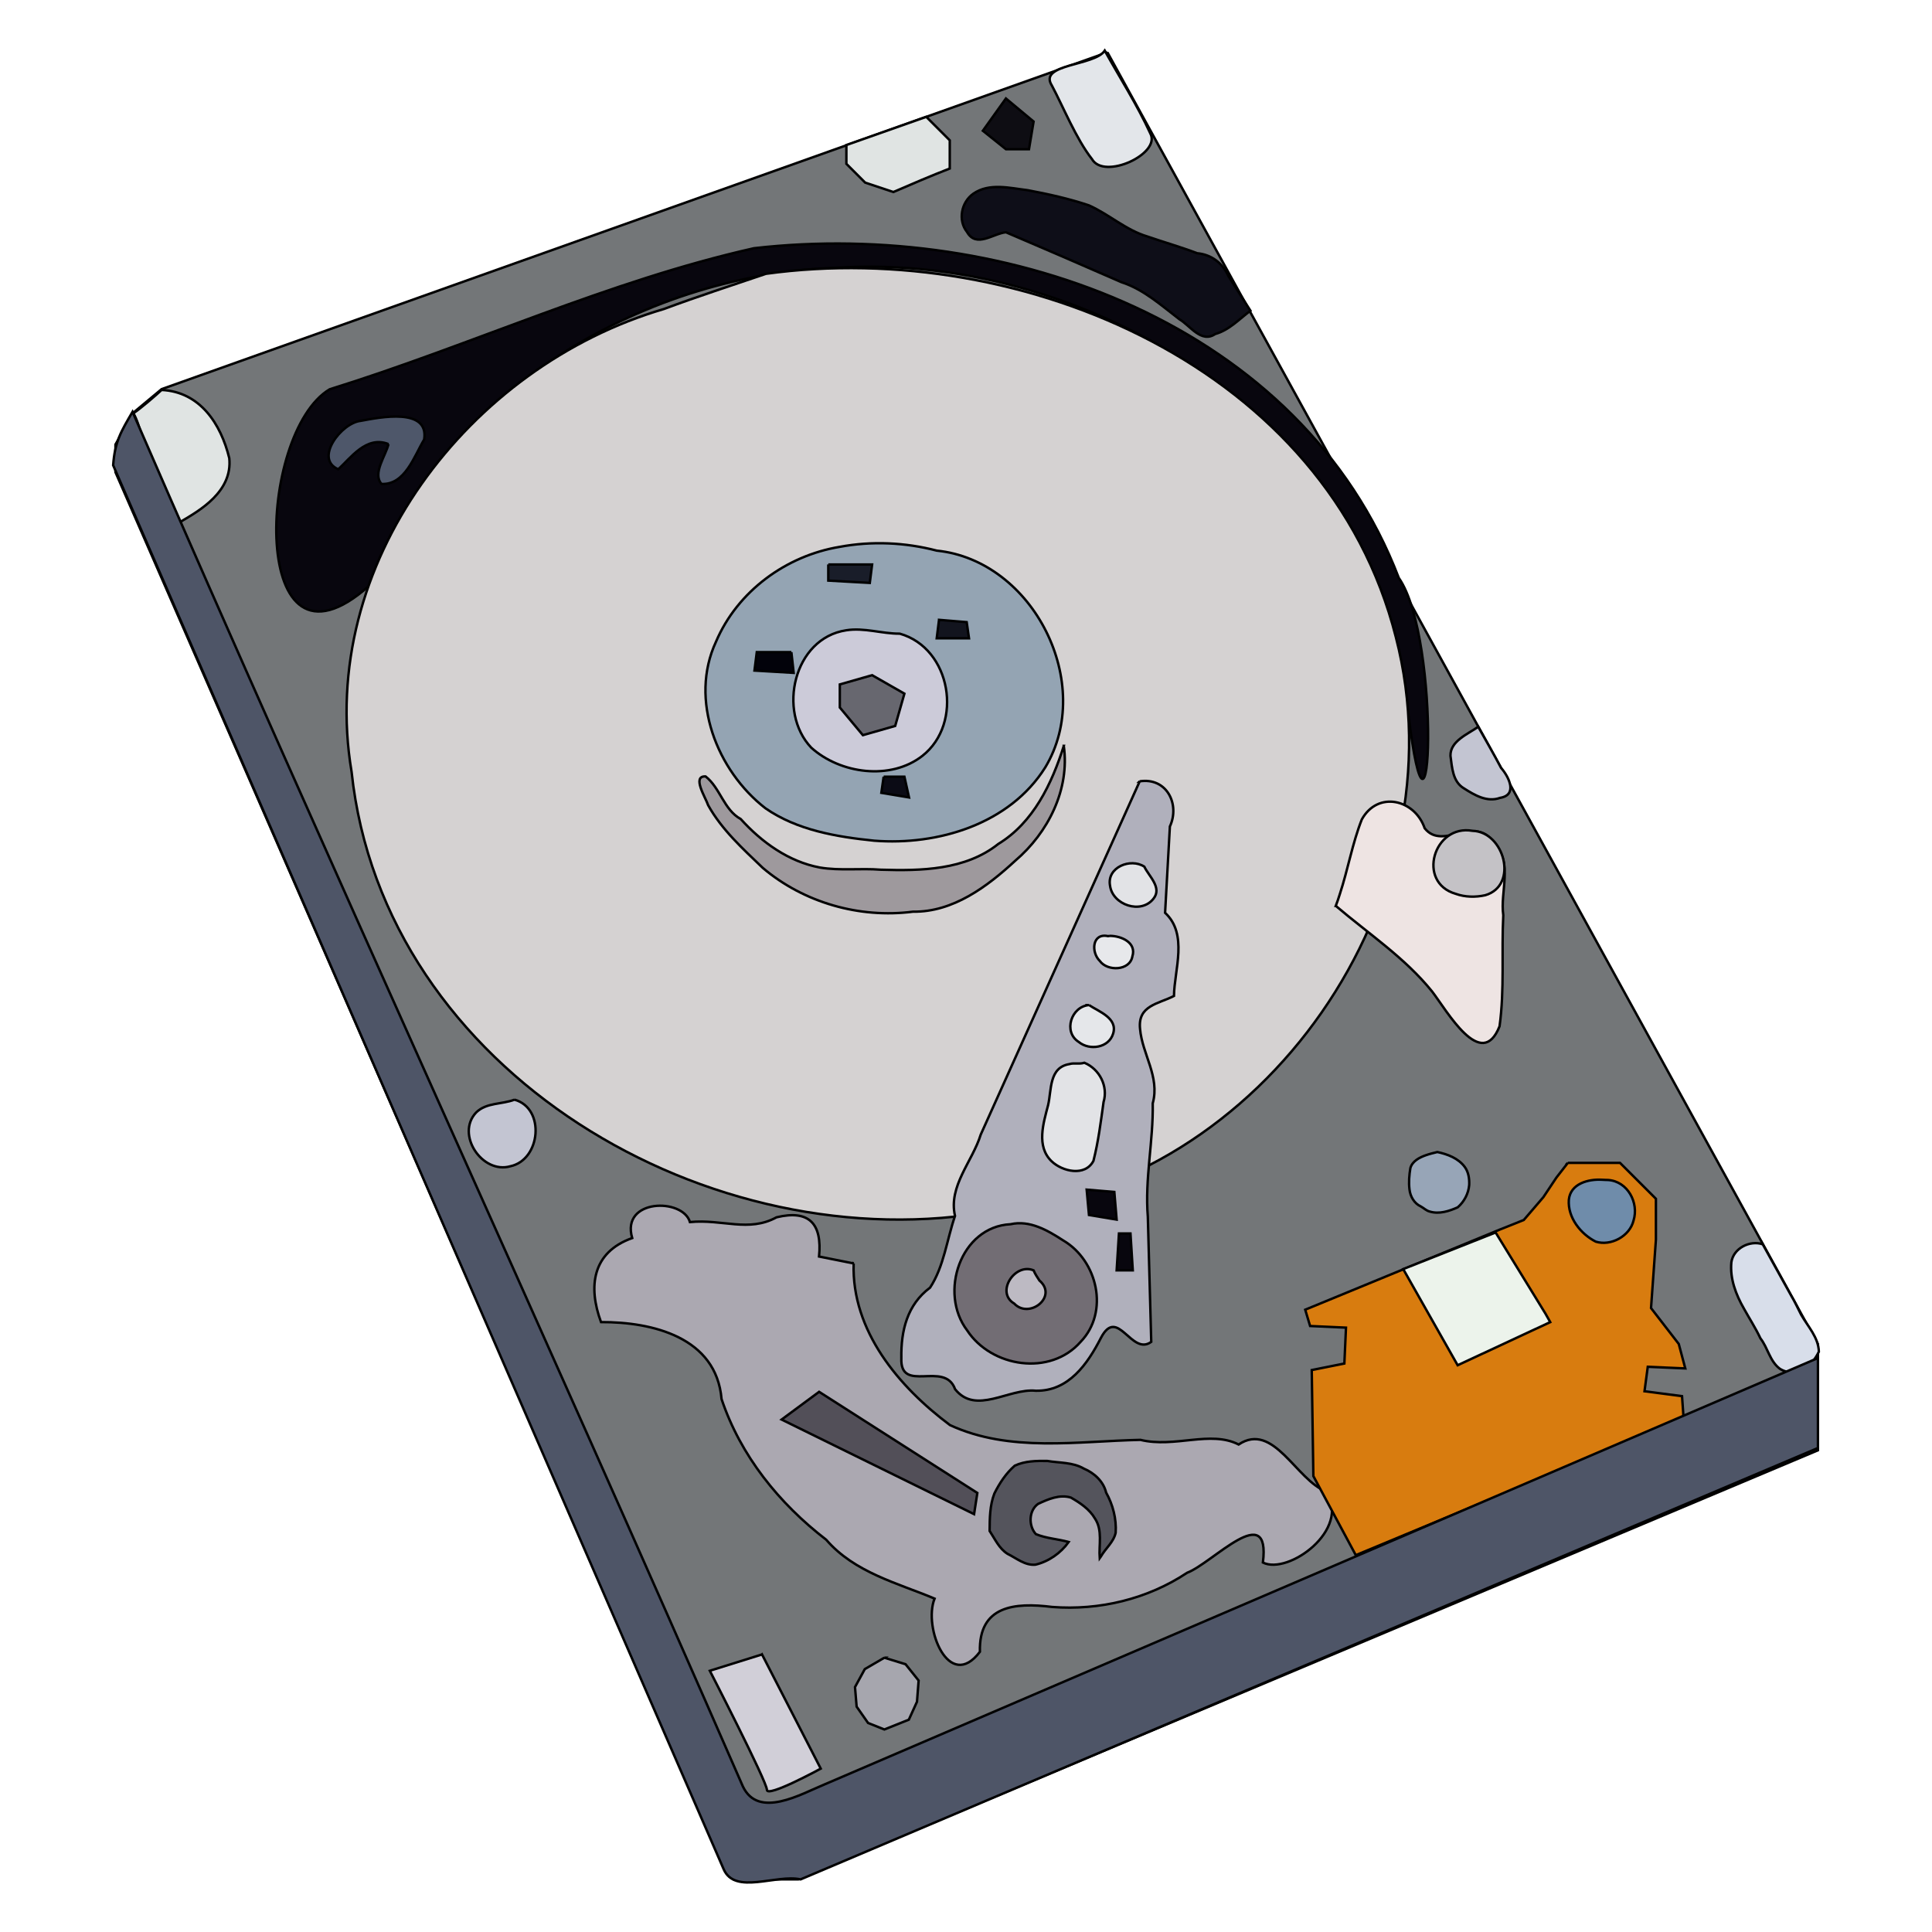
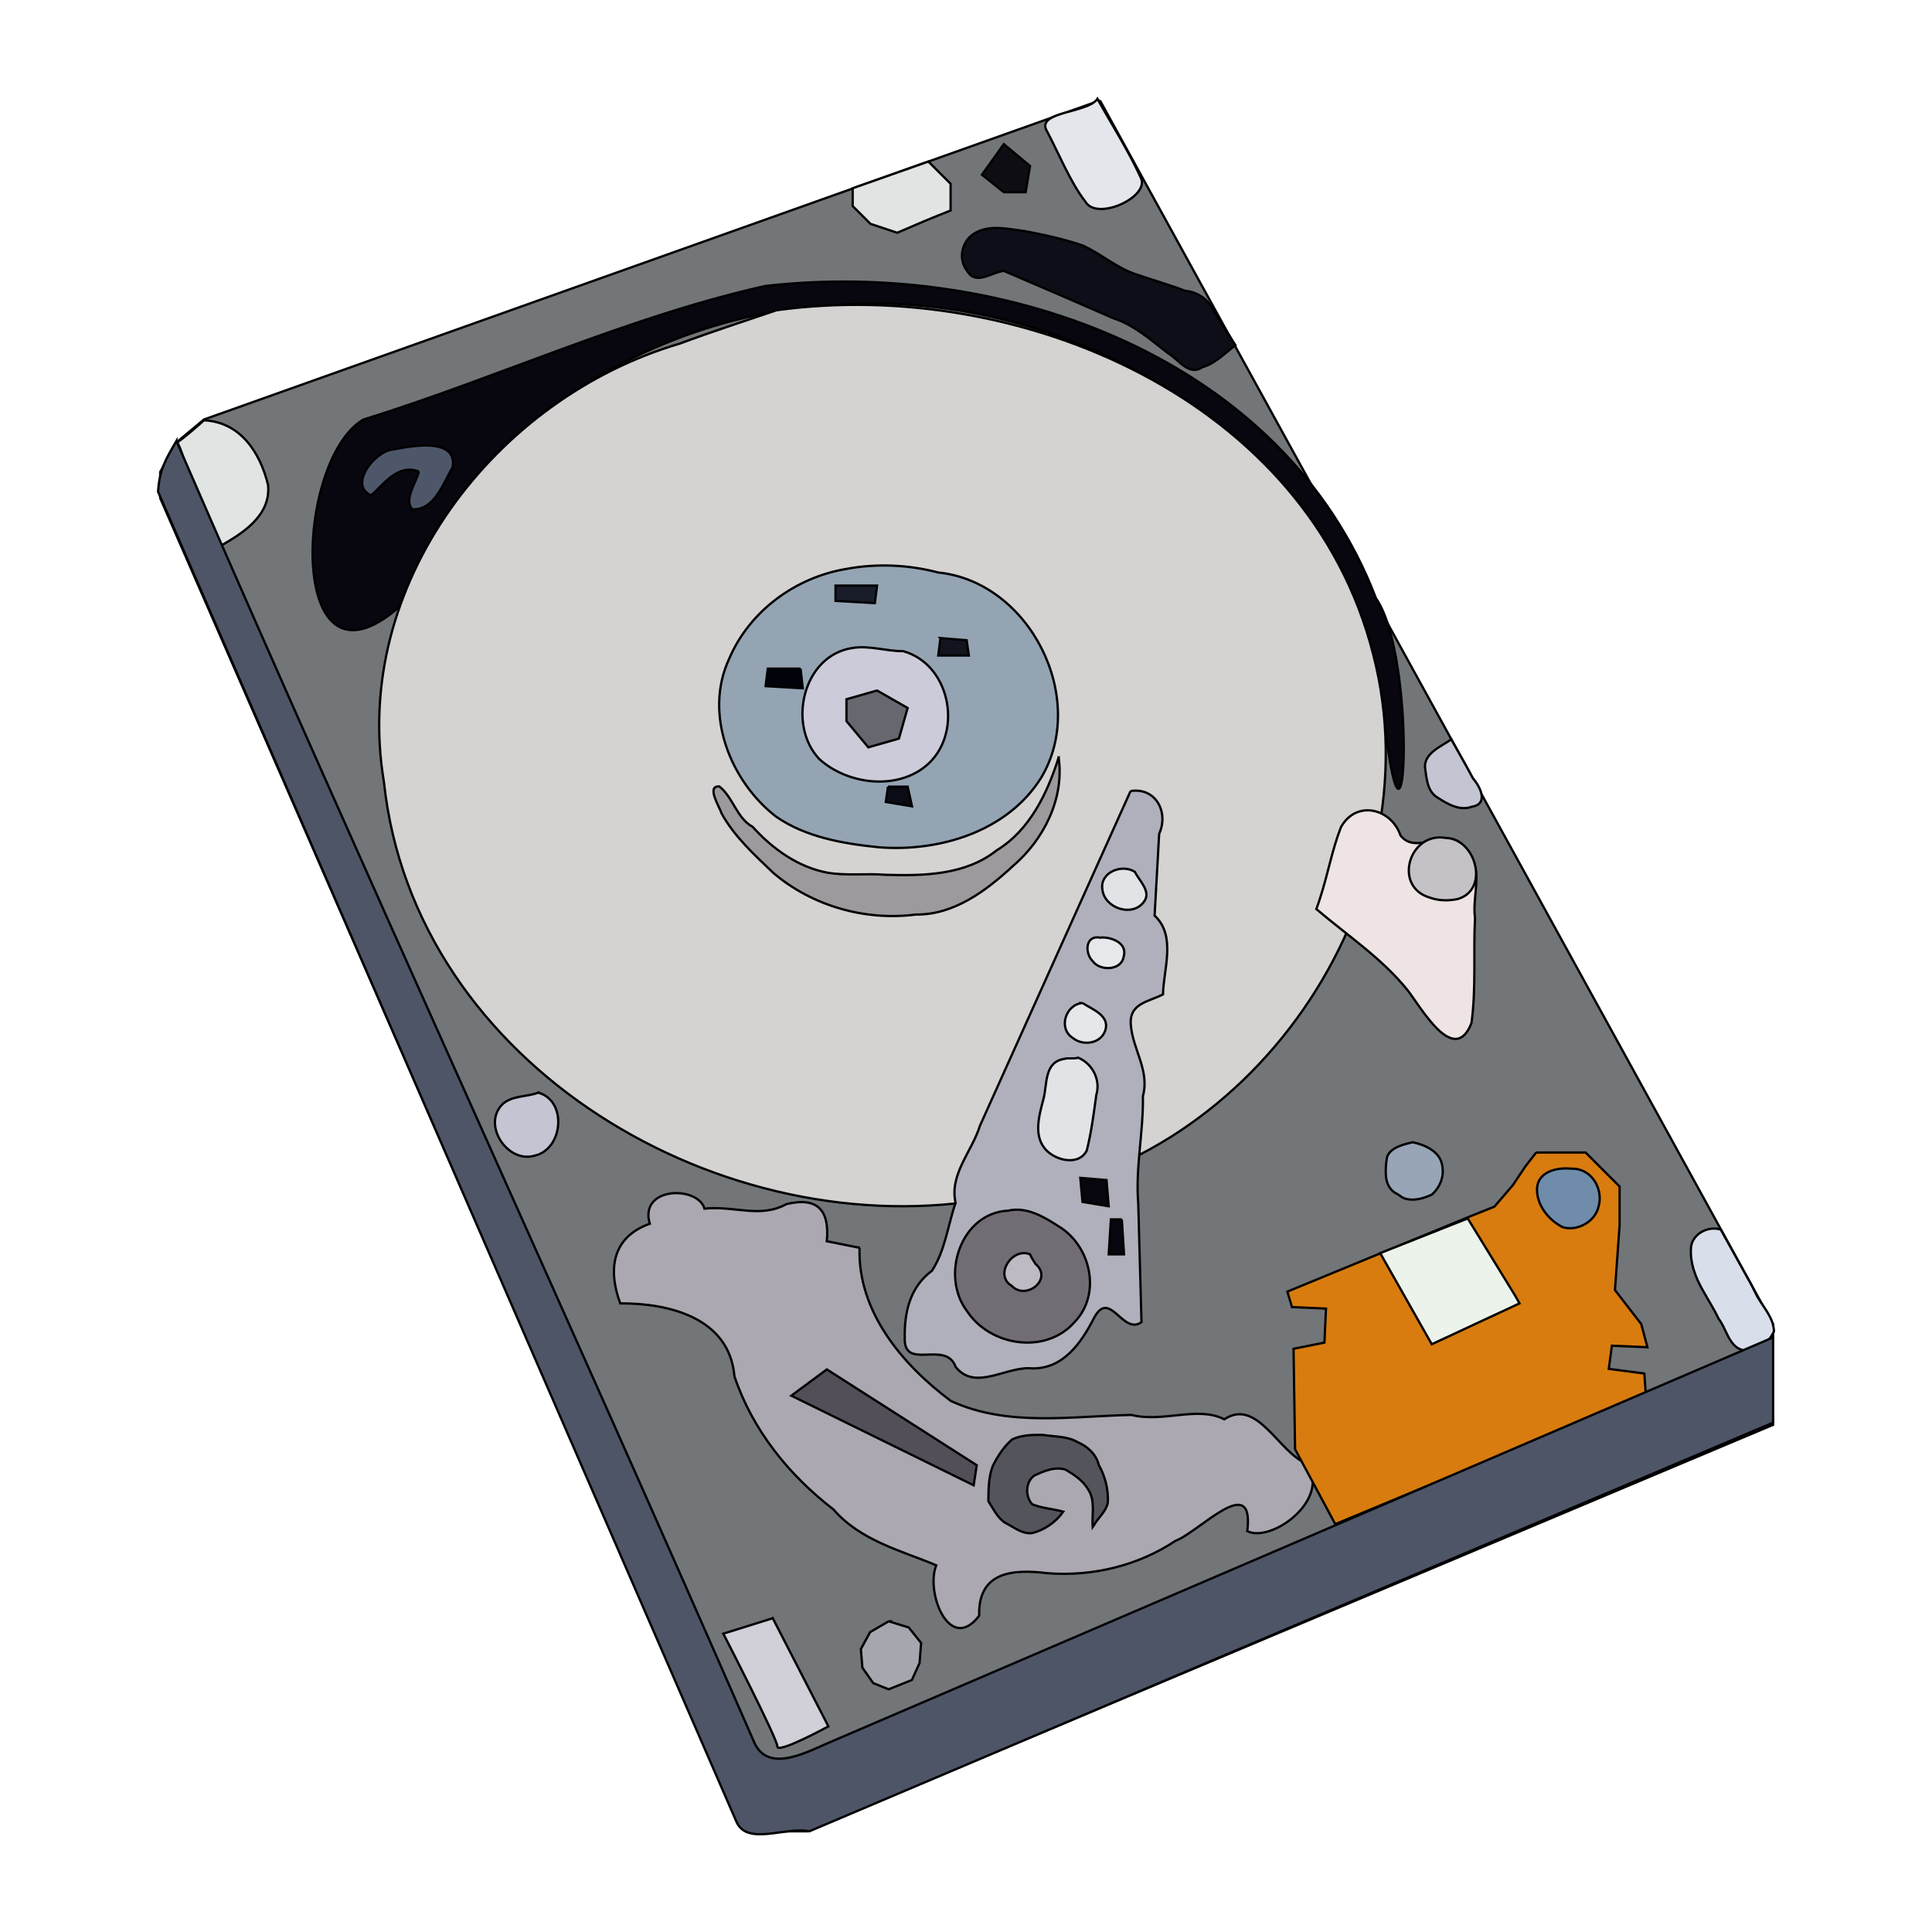
- <svg xmlns="http://www.w3.org/2000/svg" width="100" height="100" id="svg2" version="1.0">
-   <defs id="defs3" />
-   <g id="layer1" transform="translate(-28.16382,-796.3997)">
-     <g id="g8365" transform="matrix(0.1254898,0,0,0.1254898,32.22933,780.959)">
+ <svg xmlns="http://www.w3.org/2000/svg" width="50" height="50" viewBox="0 0 50 50" id="svg4227" version="1.1">
+   <defs id="defs4229" />
+   <g id="layer1" transform="translate(0,-1002.362)">
+     <g id="g8365" transform="matrix(0.0594419,0,0,0.0594419,3.241781,996.3643)">
      <path id="path6483" d="m 424.37,144.628 -390.116,138.919 -11.418,9.515 -7.612,13.321 0,11.418 247.391,567.096 7.612,13.321 26.642,0 420.564,-176.98 0,-43.769 -293.063,-532.842 z" style="fill:#737678;fill-opacity:1;fill-rule:evenodd;stroke:#000000;stroke-width:1px;stroke-linecap:butt;stroke-linejoin:miter;stroke-opacity:1" />
      <path id="path6546" d="m 119.761,364.746 c -49.634,44.026 -46.34,-63.233 -16.164,-81.147 58.206,-18.077 114.869,-44.664 174.975,-58.173 104.372,-11.966 225.851,31.196 265.977,135.97 17.892,25.674 13.06,132.599 3.867,55.423 C 539.438,302.701 420.293,226.336 312.082,233.519 230.577,236.451 148.782,286.714 119.761,364.746 Z" style="fill:#08060e;fill-opacity:1;fill-rule:evenodd;stroke:#000000;stroke-width:1px;stroke-linecap:butt;stroke-linejoin:miter;stroke-opacity:1" />
      <path id="path6485" d="m 22.619,293.482 c 5.442,9.12 7.723,40.672 19.6,44.68 7.892,-4.623 21.365,-12.411 19.95,-26.144 -3.449,-14.111 -12.036,-27.387 -27.911,-28.131 -2.259,2.113 -9.006,7.929 -11.639,9.595 z" style="fill:#e0e4e3;fill-opacity:1;fill-rule:evenodd;stroke:#000000;stroke-width:1px;stroke-linecap:butt;stroke-linejoin:miter;stroke-opacity:1" />
      <path id="path6487" d="m 423.273,143.927 c 6.321,11.365 13.372,22.348 18.806,34.187 4.521,8.346 -19.093,19.319 -24.085,10.537 -6.455,-8.198 -11.999,-21.854 -16.562,-30.369 -5.658,-9.006 17.618,-7.974 21.841,-14.355 z" style="fill:#e3e6ea;fill-opacity:1;fill-rule:evenodd;stroke:#000000;stroke-width:1px;stroke-linecap:butt;stroke-linejoin:miter;stroke-opacity:1" />
      <path id="path6489" d="M 283.548,235.973 C 389.563,221.422 515.264,274.857 543.34,385.846 571.175,493.239 489.138,612.126 378.076,622.455 260.899,644.3 125.755,565.242 112.627,441.422 98.205,355.789 160.88,274.196 241.447,250.495 c 13.913,-5.184 28.046,-9.744 42.101,-14.522 z" style="fill:#d5d2d2;fill-opacity:1;fill-rule:nonzero;stroke:#000000;stroke-width:1px;stroke-linecap:butt;stroke-linejoin:miter;stroke-opacity:1" />
      <path id="path6491" d="m 353.959,350.153 c 39.929,4.069 65.481,54.976 44.774,89.406 -14.658,23.37 -44.215,32.295 -70.557,30.239 -15.485,-1.57 -31.851,-4.331 -44.845,-13.364 -20.008,-15.479 -31.56,-44.754 -20.41,-68.701 8.856,-20.817 28.901,-35.466 51.015,-39.131 13.233,-2.469 27.011,-1.85 40.023,1.55 z" style="fill:#94a4b3;fill-opacity:1;fill-rule:evenodd;stroke:#000000;stroke-width:1px;stroke-linecap:butt;stroke-linejoin:miter;stroke-opacity:1" />
      <path id="path6495" d="m 406.38,430.682 c -4.909,15.58 -12.568,31.67 -27.027,40.468 -13.599,10.822 -31.892,11.127 -48.449,10.617 -8.376,-0.675 -16.841,0.503 -25.149,-0.905 -12.878,-2.41 -23.994,-10.43 -32.63,-19.997 -6.962,-3.795 -8.44,-12.822 -14.483,-17.566 -5.845,-0.323 0.082,8.863 1.049,11.873 5.593,10.081 14.295,17.946 22.516,25.833 16.931,14.369 39.982,20.913 61.954,18.075 16.565,0.219 30.607,-10.317 42.214,-21.037 13.503,-11.508 22.547,-29.354 20.004,-47.361 z" style="fill:#9e999d;fill-opacity:1;fill-rule:evenodd;stroke:#000000;stroke-width:1px;stroke-linecap:butt;stroke-linejoin:miter;stroke-opacity:1" />
      <path id="path6533" d="m 127.835,306.211 c -9.199,-3.665 -15.719,5.952 -20.725,10.376 -10.055,-4.272 1.308,-19.146 9.271,-19.954 7.989,-1.487 28.28,-5.578 26.166,7.696 -4.122,6.872 -7.896,18.825 -17.593,18.316 -3.831,-4.322 1.824,-11.733 2.88,-16.434 z" style="fill:#4e576a;fill-opacity:1;fill-rule:evenodd;stroke:#000000;stroke-width:1px;stroke-linecap:butt;stroke-linejoin:miter;stroke-opacity:1" />
      <path id="path6553" d="m 577.318,422.822 c -4.324,3.028 -11.579,5.885 -11.453,11.949 0.671,4.812 0.877,10.704 5.586,13.456 4.365,2.786 9.528,5.846 14.863,3.906 7.407,-1.198 3.624,-8.744 0.409,-12.388 -2.999,-5.705 -6.255,-11.289 -9.405,-16.923 z" style="fill:#c3c5d2;fill-opacity:1;fill-rule:evenodd;stroke:#000000;stroke-width:1px;stroke-linecap:butt;stroke-linejoin:miter;stroke-opacity:1" />
      <path id="path6555" d="m 179.834,576.611 c 12.817,3.603 10.774,24.82 -1.705,27.465 -11.622,3.374 -22.721,-13.161 -14.108,-22.204 4.224,-4.133 10.657,-3.266 15.814,-5.262 z" style="fill:#c3c5d2;fill-opacity:1;fill-rule:evenodd;stroke:#000000;stroke-width:1px;stroke-linecap:butt;stroke-linejoin:miter;stroke-opacity:1" />
      <path id="path6557" d="m 437.691,445.303 c 11.178,-1.684 16.675,9.476 12.445,18.63 -0.659,11.868 -1.319,23.737 -1.978,35.605 9.562,8.839 3.818,23.482 3.662,34.305 -6.427,3.31 -15.021,3.853 -13.986,13.616 0.909,10.497 8.251,19.621 5.232,30.684 0.268,15.669 -3.314,31.128 -2.029,46.789 0.424,17.196 0.988,34.389 1.412,51.585 -8.231,5.996 -13.79,-14.875 -20.72,-1.717 -5.52,10.789 -13.334,22.135 -26.899,21.874 -11.169,-1.125 -24.689,10.157 -33.291,-0.644 -4.306,-12.016 -22.791,2.099 -22.166,-12.874 -0.171,-11.262 2.403,-21.976 11.854,-29.014 5.754,-8.808 6.896,-19.731 10.283,-29.566 -2.822,-12.368 7.174,-22.402 10.609,-33.556 21.858,-48.573 43.715,-97.145 65.573,-145.718 z" style="fill:#b0b0bc;fill-opacity:1;fill-rule:evenodd;stroke:#000000;stroke-width:1px;stroke-linecap:butt;stroke-linejoin:miter;stroke-opacity:1" />
      <path id="path6559" d="m 439.594,480.509 c -5.668,-3.713 -15.543,0.253 -14.146,7.821 1.009,7.959 12.817,11.989 17.937,5.364 3.643,-4.54 -1.942,-9.268 -3.791,-13.185 z" style="fill:#e2e3e6;fill-opacity:1;fill-rule:evenodd;stroke:#000000;stroke-width:1px;stroke-linecap:butt;stroke-linejoin:miter;stroke-opacity:1" />
      <path id="path6561" d="m 425.322,509.054 c 4.706,-0.024 11.156,2.734 9.338,8.48 -1.032,5.975 -10.28,6.238 -13.411,1.882 -3.697,-3.58 -3.244,-11.668 3.373,-10.253 l 0.701,-0.109 0,0 z" style="fill:#e7e8eb;fill-opacity:1;fill-rule:evenodd;stroke:#000000;stroke-width:1px;stroke-linecap:butt;stroke-linejoin:miter;stroke-opacity:1" />
      <path id="path6563" d="m 416.758,537.599 c -7.31,0.566 -10.772,11.084 -4.21,15.215 4.431,3.658 12.399,2.476 14.178,-3.436 1.977,-6.377 -5.831,-9.074 -9.969,-11.779 z" style="fill:#e5e7ea;fill-opacity:1;fill-rule:evenodd;stroke:#000000;stroke-width:1px;stroke-linecap:butt;stroke-linejoin:miter;stroke-opacity:1" />
      <path id="path6565" d="m 414.855,561.387 c 6.242,2.583 9.906,9.689 7.921,16.225 -1.125,8.115 -2.147,16.322 -4.168,24.244 -3.442,6.613 -12.856,4.409 -17.282,0.146 -6.373,-6.152 -3.366,-15.676 -1.431,-23.087 1.479,-6.247 0.297,-15.559 8.771,-16.968 2.042,-0.619 4.161,0.13 6.188,-0.56 z" style="fill:#e2e3e6;fill-opacity:1;fill-rule:evenodd;stroke:#000000;stroke-width:1px;stroke-linecap:butt;stroke-linejoin:miter;stroke-opacity:1" />
      <path id="path6567" d="m 415.807,613.719 11.418,0.952 0.952,11.418 -11.418,-1.903 -0.952,-10.467 z" style="fill:#08060e;fill-opacity:1;fill-rule:evenodd;stroke:#000000;stroke-width:1px;stroke-linecap:butt;stroke-linejoin:miter;stroke-opacity:1" />
      <path id="path6569" d="m 433.885,631.798 -4.758,0 -0.952,15.224 6.661,0 -0.952,-15.224 z" style="fill:#08060e;fill-opacity:1;fill-rule:evenodd;stroke:#000000;stroke-width:1px;stroke-linecap:butt;stroke-linejoin:miter;stroke-opacity:1" />
      <path id="path6571" d="m 384.407,627.992 c -20.675,1.001 -29.652,28.344 -17.913,43.754 9.996,15.269 34.281,19.065 46.822,4.755 11.897,-12.339 7.003,-33.496 -7.172,-41.82 -6.407,-4.145 -13.784,-8.484 -21.737,-6.689 z" style="fill:#726d74;fill-opacity:1;fill-rule:evenodd;stroke:#000000;stroke-width:1px;stroke-linecap:butt;stroke-linejoin:miter;stroke-opacity:1" />
      <path id="path6573" d="m 393.922,647.022 c -7.685,-3.263 -15.828,9.053 -7.992,13.695 6.216,6.563 18.15,-2.873 10.395,-9.511 -0.873,-1.35 -1.781,-2.694 -2.403,-4.184 z" style="fill:#bdbac3;fill-opacity:1;fill-rule:evenodd;stroke:#000000;stroke-width:1px;stroke-linecap:butt;stroke-linejoin:miter;stroke-opacity:1" />
      <path id="path6579" d="m 319.705,644.167 c -0.913,27.808 18.689,50.959 39.734,66.68 24.697,11.398 52.477,6.628 78.547,6.086 14.193,3.464 28.797,-4.048 40.511,1.914 14.437,-9.607 23.762,14.785 36.157,19.409 10.271,15.825 -15.723,34.482 -26.149,29.282 3.251,-26.228 -20.727,0.214 -31.251,4.209 -16.332,10.857 -36.17,15.611 -55.681,14.106 -15.481,-1.934 -30.308,-0.548 -29.796,18.492 -12.709,16.787 -23.504,-9.899 -18.697,-21.94 -15.097,-6.358 -32.96,-10.676 -44.698,-24.28 -19.426,-14.963 -35.29,-34.589 -43.163,-58.013 -2.164,-25.525 -28.577,-31.837 -49.722,-31.755 -5.399,-14.643 -3.651,-28.802 12.865,-34.657 -4.762,-16.297 20.885,-16.632 23.821,-6.599 13.46,-1.289 24.188,4.339 35.71,-1.964 13.55,-3.27 18.855,2.731 17.541,16.176 4.758,0.952 9.515,1.903 14.273,2.855 z" style="fill:#aba8b1;fill-opacity:1;fill-rule:evenodd;stroke:#000000;stroke-width:1px;stroke-linecap:butt;stroke-linejoin:miter;stroke-opacity:1" />
      <path id="path6659" d="m 305.458,697.116 -15.475,11.438 79.392,39.023 1.346,-8.747 -65.263,-41.714 z" style="fill:#524f58;fill-opacity:1;fill-rule:evenodd;stroke:#000000;stroke-width:1px;stroke-linecap:butt;stroke-linejoin:miter;stroke-opacity:1" />
      <path id="path6661" d="m 421.182,765.743 c -0.402,-5.454 1.299,-11.516 -1.968,-16.393 -2.254,-3.858 -6.122,-6.433 -9.898,-8.605 -4.634,-1.424 -9.396,0.649 -13.545,2.594 -3.888,2.755 -4.019,9.093 -0.903,12.479 4.322,1.78 9.06,1.997 13.53,3.238 -3.287,4.585 -8.208,8.043 -13.697,9.355 -4.346,0.416 -7.858,-2.668 -11.529,-4.467 -3.492,-2.203 -5.198,-6.126 -7.389,-9.454 0.038,-5.174 0.062,-10.539 1.956,-15.425 2.129,-4.253 4.784,-8.338 8.402,-11.478 4.168,-1.977 8.945,-2.022 13.454,-1.955 5.043,0.858 10.487,0.481 15.053,3.152 4.254,1.792 8.085,5.254 9.185,9.876 2.802,5.012 4.315,10.843 3.94,16.585 -0.853,3.874 -4.185,6.444 -6.079,9.78 l -0.256,0.359 -0.256,0.359 0,0 z" style="fill:#54545c;fill-opacity:1;fill-rule:evenodd;stroke:#000000;stroke-width:1px;stroke-linecap:butt;stroke-linejoin:miter;stroke-opacity:1" />
      <path id="path6663" d="m 332.37,806.785 -8.074,4.71 -4.037,7.401 0.673,8.074 4.71,6.728 6.728,2.691 10.092,-4.037 3.364,-7.401 0.673,-8.747 -5.383,-6.728 -8.747,-2.691 z" style="fill:#a6a6ae;fill-opacity:1;fill-rule:evenodd;stroke:#000000;stroke-width:1px;stroke-linecap:butt;stroke-linejoin:miter;stroke-opacity:1" />
      <path id="path6665" d="m 281.909,805.439 24.221,47.097 c 0,0 -22.203,12.111 -22.203,8.747 0,-3.364 -23.549,-49.115 -23.549,-49.115 l 21.53,-6.728 z" style="fill:#d1cfd8;fill-opacity:1;fill-rule:evenodd;stroke:#000000;stroke-width:1px;stroke-linecap:butt;stroke-linejoin:miter;stroke-opacity:1" />
      <path id="path1336" d="m 614.279,602.691 -4.71,6.055 -5.383,8.074 -8.074,9.419 -10.092,4.037 -80.065,32.968 2.018,6.728 14.802,0.673 -0.673,14.802 -13.456,2.691 0.673,43.733 17.493,32.615 20.184,-8.393 115.051,-47.77 -0.673,-9.419 -15.475,-2.018 1.346,-10.092 15.475,0.673 -2.691,-10.092 -11.438,-14.802 2.018,-28.258 0,-16.82 -14.802,-14.802 -21.53,0 z" style="fill:#d87c0f;fill-opacity:1;fill-rule:evenodd;stroke:#000000;stroke-width:1px;stroke-linecap:butt;stroke-linejoin:miter;stroke-opacity:1" />
      <path id="path1338" d="m 560.454,598.213 c 4.233,0.897 8.675,2.58 11.327,6.184 1.536,2.119 1.931,4.845 1.813,7.401 -0.294,3.535 -2.062,6.911 -4.744,9.222 -3.552,1.589 -7.629,2.908 -11.504,1.747 -1.446,-0.332 -2.475,-1.453 -3.725,-2.12 -2.72,-1.244 -4.333,-4.099 -4.659,-6.992 -0.366,-2.937 -0.118,-5.932 0.372,-8.837 0.814,-2.849 3.704,-4.338 6.296,-5.257 1.575,-0.559 3.2,-0.957 4.823,-1.348 z" style="fill:#97a5b7;fill-opacity:1;fill-rule:evenodd;stroke:#000000;stroke-width:1px;stroke-linecap:butt;stroke-linejoin:miter;stroke-opacity:1" />
      <path id="path1340" d="m 584.488,631.395 20.605,33.554 1.924,3.419 -38.187,17.784 -22.454,-39.663 38.112,-15.094 z" style="fill:#ecf3eb;fill-opacity:1;fill-rule:evenodd;stroke:#000000;stroke-width:1px;stroke-linecap:butt;stroke-linejoin:miter;stroke-opacity:1" />
      <path id="path1342" d="m 628.408,609.65 c -5.657,-0.348 -13.099,1.577 -13.724,8.303 -0.501,7.286 4.874,14.078 11.125,17.232 6.235,1.927 13.981,-2.241 15.562,-8.697 2.291,-7.325 -2.397,-16.177 -10.459,-16.74 -0.836,0.009 -1.669,-0.065 -2.504,-0.099 z" style="fill:#6f8caa;fill-opacity:1;fill-rule:evenodd;stroke:#000000;stroke-width:1px;stroke-linecap:butt;stroke-linejoin:miter;stroke-opacity:1" />
      <path id="path1344" d="m 694.664,636.251 c -5.342,-1.761 -12.123,1.653 -12.94,7.442 -0.639,6.768 1.877,13.348 5.195,19.126 2.26,4.085 4.808,8.015 6.798,12.245 3.061,3.915 3.854,9.419 7.973,12.517 3.128,2.022 7.441,2.071 10.483,-0.165 2.483,-1.687 4.357,-4.159 5.643,-6.848 -0.156,-5.939 -4.558,-10.406 -7.325,-15.301 -1.314,-2.556 -2.498,-5.169 -3.987,-7.638 -3.947,-7.126 -7.894,-14.252 -11.84,-21.379 z" style="fill:#d8deea;fill-opacity:1;fill-rule:evenodd;stroke:#000000;stroke-width:1px;stroke-linecap:butt;stroke-linejoin:miter;stroke-opacity:1" />
      <path id="path1346" d="M 22.269,292.9 C 104.784,482.757 191.185,670.168 274.006,859.873 c 6.399,13.506 23.875,3.191 33.706,-0.836 136.574,-58.619 273.148,-117.239 409.721,-175.858 0,12.37 0,24.739 0,37.109 -139.871,59.31 -279.742,118.621 -419.613,177.931 -10.043,-2.232 -27.047,6.536 -31.726,-4.175 C 182.154,701.012 98.213,507.98 14.273,314.947 c 0.708,-9.828 3.26,-13.899 7.996,-22.048 z" style="fill:#4e5567;fill-opacity:1;fill-rule:evenodd;stroke:#000000;stroke-width:1px;stroke-linecap:butt;stroke-linejoin:miter;stroke-opacity:1" />
      <g transform="translate(-15.22405,-3.806012)" id="g8040">
        <path id="path6575" d="m 533.793,500.491 c 13.506,11.508 28.494,21.375 39.713,35.303 6.088,7.878 20.344,33.339 27.831,14.355 2.082,-15.106 0.768,-30.562 1.539,-45.813 -1.363,-9.603 3.999,-21.496 -3.515,-29.085 -7.369,-13.286 -21.21,2.956 -28.908,-6.78 -4.091,-11.965 -19.348,-15.546 -25.935,-3.627 -3.89,9.857 -5.702,20.597 -9.078,30.83 -0.503,1.621 -1.044,3.231 -1.648,4.817 z" style="fill:#eee4e3;fill-opacity:1;fill-rule:evenodd;stroke:#000000;stroke-width:1px;stroke-linecap:butt;stroke-linejoin:miter;stroke-opacity:1" />
        <path id="path1367" d="m 595.393,496.109 c 13.898,-4.019 7.924,-26.238 -5.23,-26.578 -15.976,-2.824 -23.174,21.295 -6.922,25.989 3.877,1.399 8.15,1.456 12.151,0.589 z" style="fill:#c4c2c6;fill-opacity:1;fill-rule:evenodd;stroke:#000000;stroke-width:1px;stroke-linecap:butt;stroke-linejoin:miter;stroke-opacity:1" />
      </g>
      <path id="path1382" d="m 382.504,218.846 c -5.262,0.501 -12.195,6.608 -16.02,-0.088 -3.888,-4.876 -2.4,-12.307 2.551,-15.807 6.635,-4.608 15.146,-2.328 22.511,-1.448 8.485,1.596 16.974,3.481 25.16,6.228 8.354,3.711 15.264,10.201 24.141,12.853 6.824,2.359 13.788,4.329 20.526,6.903 5.882,0.527 10.526,4.086 12.884,9.4 3.035,4.77 6.071,9.54 9.106,14.31 -4.631,3.475 -8.775,8.017 -14.526,9.617 -5.758,3.933 -10.345,-3.486 -14.798,-6.106 -7.519,-5.749 -14.744,-12.321 -23.93,-15.284 -15.836,-6.934 -31.697,-13.81 -47.605,-20.578 z" style="fill:#0e0e18;fill-opacity:1;fill-rule:evenodd;stroke:#000000;stroke-width:1px;stroke-linecap:butt;stroke-linejoin:miter;stroke-opacity:1" />
      <path id="path1384" d="m 382.504,163.658 c 3.806,3.172 7.612,6.343 11.418,9.515 -0.634,3.806 -1.269,7.612 -1.903,11.418 -3.172,0 -6.343,0 -9.515,0 -3.172,-2.537 -6.343,-5.075 -9.515,-7.612 3.172,-4.44 6.343,-8.881 9.515,-13.321 z" style="fill:#0e0d13;fill-opacity:1;fill-rule:evenodd;stroke:#000000;stroke-width:1px;stroke-linecap:butt;stroke-linejoin:miter;stroke-opacity:1" />
      <path id="path1396" d="m 338.735,384.407 c 21.209,6.015 26.348,37.006 9.34,50.38 -13.105,10.281 -33.928,7.425 -45.878,-3.377 -14.094,-14.85 -7.234,-45.143 14.423,-48.395 7.412,-1.189 14.715,1.447 22.115,1.392 z" style="fill:#cccbd9;fill-opacity:1;fill-rule:evenodd;stroke:#000000;stroke-width:1px;stroke-linecap:butt;stroke-linejoin:miter;stroke-opacity:1" />
      <path id="path1394" d="m 327.317,401.534 -13.321,3.806 0,9.515 9.515,11.418 13.321,-3.806 3.806,-13.321 -13.321,-7.612 z" style="fill:#67676f;fill-opacity:1;fill-rule:evenodd;stroke:#000000;stroke-width:1px;stroke-linecap:butt;stroke-linejoin:miter;stroke-opacity:1" />
      <path id="path1410" d="m 309.238,355.862 0,6.661 17.127,0.952 0.952,-7.612 -18.079,0 z" style="fill:#191d29;fill-opacity:1;fill-rule:evenodd;stroke:#000000;stroke-width:1px;stroke-linecap:butt;stroke-linejoin:miter;stroke-opacity:1" />
      <path id="path1412" d="m 294.014,392.019 0.952,8.564 -16.176,-0.952 0.952,-7.612 14.273,0 z" style="fill:#02020a;fill-opacity:1;fill-rule:evenodd;stroke:#000000;stroke-width:1px;stroke-linecap:butt;stroke-linejoin:miter;stroke-opacity:1" />
      <path id="path1414" d="m 354.911,378.698 11.418,0.952 0.952,6.661 -13.321,0 0.952,-7.612 z" style="fill:#12141e;fill-opacity:1;fill-rule:evenodd;stroke:#000000;stroke-width:1px;stroke-linecap:butt;stroke-linejoin:miter;stroke-opacity:1" />
      <path id="path1416" d="m 332.075,443.4 8.564,0 1.903,8.564 -11.418,-1.903 0.952,-6.661 z" style="fill:#0b0b15;fill-opacity:1;fill-rule:evenodd;stroke:#000000;stroke-width:1px;stroke-linecap:butt;stroke-linejoin:miter;stroke-opacity:1" />
      <path id="path2884" d="m 359.342,180.924 c 0,3.876 0,7.752 0,11.628 -7.83,3.041 -15.546,6.362 -23.257,9.69 -3.876,-1.292 -7.752,-2.584 -11.628,-3.876 -2.584,-2.584 -5.168,-5.168 -7.752,-7.752 0,-2.584 0,-5.168 0,-7.752 10.982,-3.876 21.965,-7.752 32.947,-11.628 3.23,3.23 6.46,6.46 9.69,9.69 z" style="fill:#e0e4e3;fill-opacity:1;fill-rule:evenodd;stroke:#000000;stroke-width:1px;stroke-linecap:butt;stroke-linejoin:miter;stroke-opacity:1" />
    </g>
  </g>
</svg>
